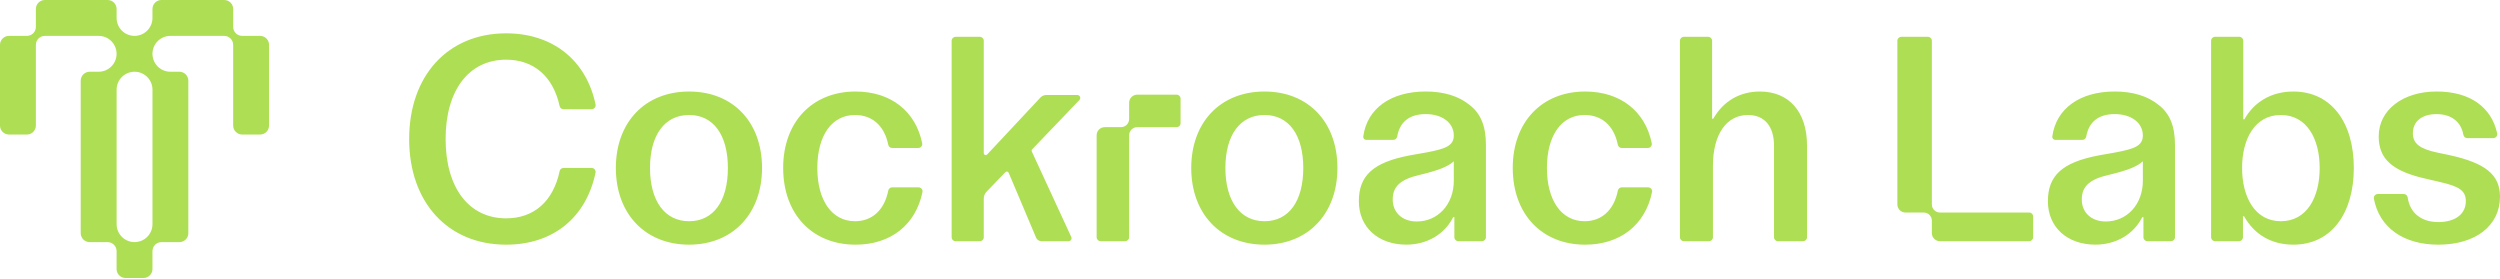
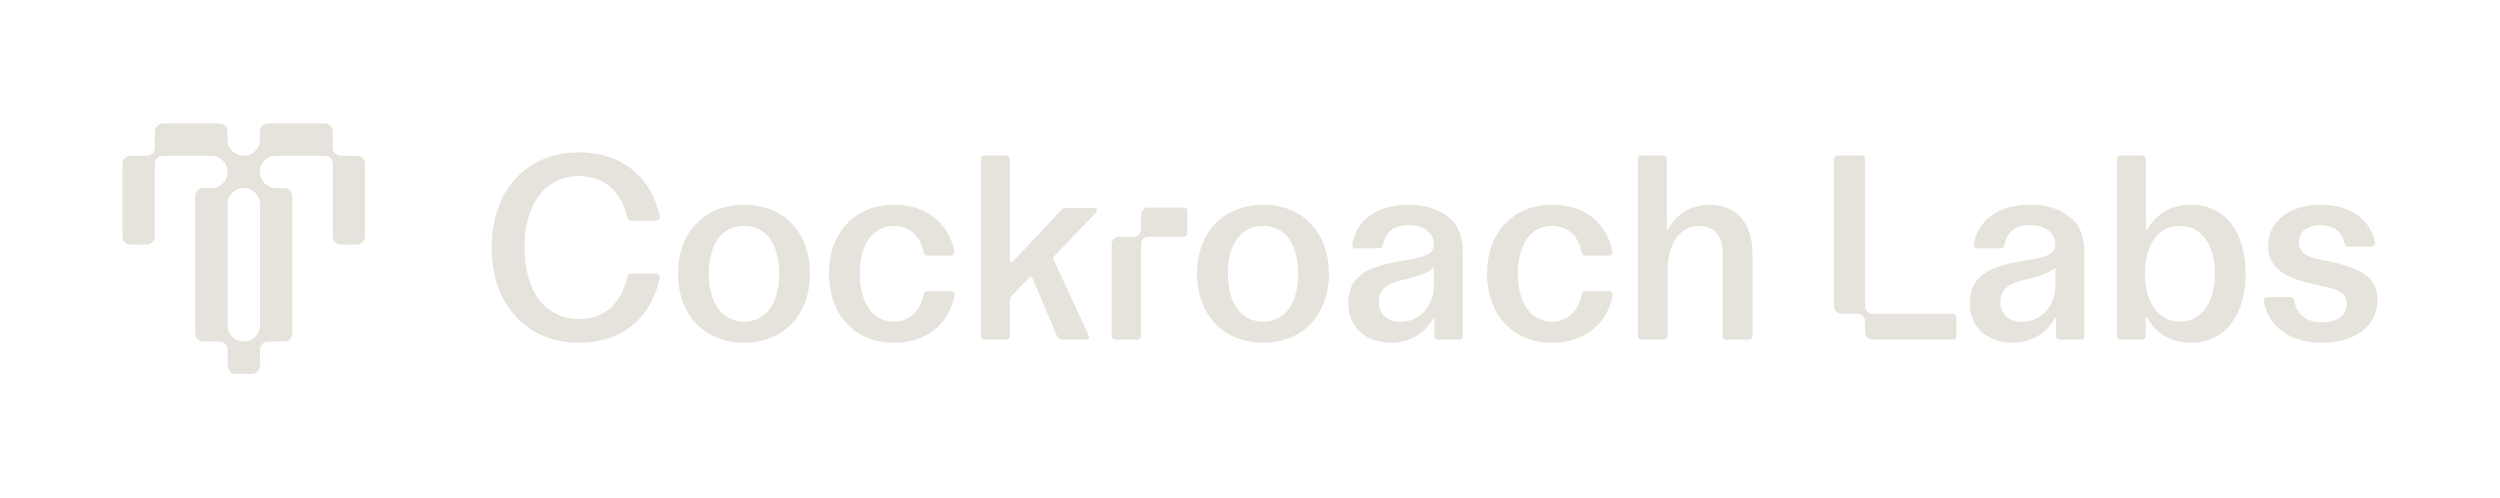
- <svg xmlns="http://www.w3.org/2000/svg" preserveAspectRatio="none" overflow="visible" style="display: block;" width="1080" height="120.098" viewBox="0 0 1080 120.098" fill="none">
-   <g id="Vector">
-     <path d="M100.737 11.622V3.876C100.737 1.736 99.001 0 96.861 0H69.74C67.6 0 65.864 1.736 65.864 3.876V7.753C65.864 12.033 62.398 15.499 58.118 15.499C53.838 15.499 50.372 12.033 50.372 7.753V3.876C50.372 1.736 48.636 0 46.496 0H19.375C17.235 0 15.499 1.736 15.499 3.876V11.622C15.499 13.762 13.762 15.499 11.622 15.499H3.876C1.736 15.499 0 17.235 0 19.375V54.241C0 56.381 1.736 58.118 3.876 58.118H11.622C13.762 58.118 15.499 56.381 15.499 54.241V19.375C15.499 17.235 17.235 15.499 19.375 15.499H42.619C46.899 15.499 50.365 18.964 50.365 23.244C50.365 27.524 46.899 30.99 42.619 30.99H38.743C36.603 30.99 34.866 32.726 34.866 34.866V100.723C34.866 102.863 36.603 104.599 38.743 104.599H46.489C48.629 104.599 50.365 106.336 50.365 108.476V116.221C50.365 118.361 52.101 120.098 54.241 120.098H61.987C64.127 120.098 65.864 118.361 65.864 116.221V108.476C65.864 106.336 67.6 104.599 69.74 104.599H77.486C79.626 104.599 81.362 102.863 81.362 100.723V34.866C81.362 32.726 79.626 30.99 77.486 30.99H73.609C69.329 30.99 65.864 27.524 65.864 23.244C65.864 18.964 69.329 15.499 73.609 15.499H96.853C98.993 15.499 100.73 17.235 100.73 19.375V54.241C100.73 56.381 102.466 58.118 104.606 58.118H112.352C114.492 58.118 116.228 56.381 116.228 54.241V19.375C116.228 17.235 114.492 15.499 112.352 15.499H104.606C102.466 15.499 100.73 13.762 100.73 11.622H100.737ZM65.871 38.736V96.846C65.871 101.126 62.405 104.592 58.125 104.592C53.845 104.592 50.379 101.126 50.379 96.846V38.736C50.379 34.456 53.845 30.99 58.125 30.99C62.405 30.99 65.871 34.456 65.871 38.736Z" fill="#AEDE54" />
-     <path d="M176.76 60.045C176.76 32.658 193.52 14.4 218.652 14.4C238.697 14.4 253.266 25.95 257.279 45.102C257.502 46.161 256.703 47.169 255.615 47.169H243.423C242.631 47.169 241.939 46.629 241.766 45.858C238.963 32.932 230.504 25.784 218.644 25.784C202.512 25.784 192.504 39.042 192.504 60.052C192.504 81.063 202.512 94.321 218.644 94.321C230.627 94.321 238.985 87.058 241.773 73.879C241.939 73.101 242.638 72.561 243.431 72.561H255.607C256.695 72.561 257.495 73.57 257.272 74.629C253.172 94.141 238.826 105.698 218.644 105.698C193.505 105.698 176.753 87.44 176.753 60.052L176.76 60.045ZM266.048 72.554C266.048 52.797 278.679 39.539 297.686 39.539C316.694 39.539 329.202 52.797 329.202 72.554C329.202 92.311 316.571 105.691 297.686 105.691C278.801 105.691 266.048 92.433 266.048 72.554ZM314.446 72.554C314.446 58.294 308.192 49.67 297.686 49.67C287.181 49.67 280.804 58.302 280.804 72.554C280.804 86.806 287.181 95.567 297.686 95.567C308.192 95.567 314.446 86.935 314.446 72.554ZM338.324 72.554C338.324 52.667 350.955 39.539 369.588 39.539C384.741 39.539 395.57 47.962 398.38 61.883C398.589 62.935 397.782 63.922 396.709 63.922H385.396C384.596 63.922 383.898 63.36 383.739 62.581C382.046 54.187 376.714 49.67 369.343 49.67C359.342 49.67 353.088 58.547 353.088 72.554C353.088 86.561 359.342 95.567 369.343 95.567C376.714 95.567 382.053 90.819 383.746 82.288C383.905 81.503 384.604 80.941 385.403 80.941H396.831C397.912 80.941 398.719 81.935 398.503 82.987C395.592 97.145 384.762 105.698 369.595 105.698C350.962 105.698 338.331 92.57 338.331 72.561L338.324 72.554ZM412.805 15.899H423.289C424.225 15.899 424.989 16.662 424.989 17.599V66.148C424.989 66.919 425.933 67.294 426.459 66.732L449.494 42.118C450.136 41.434 451.036 41.045 451.973 41.045H465.397C466.521 41.045 467.09 42.392 466.319 43.199L445.899 64.513C445.654 64.765 445.596 65.139 445.741 65.456L462.795 102.391C463.185 103.234 462.572 104.199 461.635 104.199H449.934C448.911 104.199 447.989 103.587 447.585 102.643L435.74 74.621C435.502 74.059 434.767 73.923 434.349 74.362L426.178 82.835C425.414 83.628 424.989 84.687 424.989 85.782V102.506C424.989 103.443 424.225 104.206 423.289 104.206H412.805C411.868 104.206 411.105 103.443 411.105 102.506V17.613C411.105 16.677 411.868 15.913 412.805 15.913V15.899ZM514.616 72.554C514.616 52.797 527.247 39.539 546.254 39.539C565.262 39.539 577.77 52.797 577.77 72.554C577.77 92.311 565.139 105.691 546.254 105.691C527.369 105.691 514.616 92.433 514.616 72.554ZM563.014 72.554C563.014 58.294 556.759 49.67 546.254 49.67C535.749 49.67 529.372 58.302 529.372 72.554C529.372 86.806 535.749 95.567 546.254 95.567C556.759 95.567 563.014 86.935 563.014 72.554ZM587.022 86.928C587.022 75.796 593.276 70.169 608.782 67.171L616.535 65.795C624.287 64.296 628.041 63.043 628.041 58.539C628.041 53.035 623.041 49.288 615.908 49.288C608.774 49.288 604.66 52.761 603.587 58.993C603.443 59.815 602.744 60.42 601.915 60.42H590.192C589.414 60.42 588.823 59.728 588.924 58.95C590.574 46.932 600.755 39.532 615.908 39.532C623.783 39.532 630.167 41.535 634.793 45.282C639.548 48.906 641.919 54.288 641.919 62.538V102.484C641.919 103.421 641.155 104.185 640.218 104.185H629.987C629.05 104.185 628.286 103.421 628.286 102.484V93.802H627.789C624.165 101.058 616.657 105.684 607.528 105.684C595.394 105.684 587.022 98.183 587.022 86.928ZM628.041 78.051V69.671C625.793 71.797 621.787 73.548 613.285 75.551C605.157 77.424 601.656 80.429 601.656 86.179C601.656 91.929 605.907 95.683 612.038 95.683C621.168 95.683 628.049 88.304 628.049 78.051H628.041ZM653.505 72.554C653.505 52.667 666.136 39.539 684.769 39.539C699.921 39.539 710.751 47.962 713.561 61.883C713.77 62.935 712.963 63.922 711.889 63.922H700.577C699.777 63.922 699.078 63.36 698.92 62.581C697.226 54.187 691.895 49.67 684.524 49.67C674.523 49.67 668.269 58.547 668.269 72.554C668.269 86.561 674.523 95.567 684.524 95.567C691.895 95.567 697.234 90.819 698.927 82.288C699.085 81.503 699.784 80.941 700.584 80.941H712.012C713.093 80.941 713.9 81.935 713.683 82.987C710.772 97.145 699.943 105.698 684.776 105.698C666.143 105.698 653.512 92.57 653.512 72.561L653.505 72.554ZM737.922 15.899C738.859 15.899 739.622 16.662 739.622 17.599V51.291H740.12C744.493 43.66 751.626 39.539 760.251 39.539C772.759 39.539 780.635 48.171 780.635 62.927V102.499C780.635 103.435 779.871 104.199 778.935 104.199H768.076C767.139 104.199 766.376 103.435 766.376 102.499V62.927C766.376 54.548 762.247 49.67 755.121 49.67C745.869 49.67 739.99 58.049 739.99 71.552V102.492C739.99 103.428 739.226 104.192 738.289 104.192H727.431C726.494 104.192 725.731 103.428 725.731 102.492V17.599C725.731 16.662 726.494 15.899 727.431 15.899H737.922ZM969.457 93.434H968.959V102.492C968.959 103.428 968.196 104.192 967.259 104.192H956.898C955.961 104.192 955.197 103.428 955.197 102.492V17.599C955.197 16.662 955.961 15.899 956.898 15.899H967.381C968.318 15.899 969.082 16.662 969.082 17.599V51.543H969.579C973.708 44.165 981.086 39.539 990.712 39.539C1007.34 39.539 1016.85 53.171 1016.85 72.554C1016.85 91.936 1007.34 105.691 990.712 105.691C980.956 105.691 973.708 101.065 969.449 93.434H969.457ZM1002.1 72.554C1002.1 60.045 996.592 49.67 985.337 49.67C974.082 49.67 968.578 60.052 968.578 72.554C968.578 85.055 974.082 95.567 985.337 95.567C996.592 95.567 1002.1 85.184 1002.1 72.554ZM1027.2 83.808H1038.44C1039.29 83.808 1040 84.442 1040.12 85.285C1041.05 92.015 1046.01 95.935 1053.36 95.935C1060.72 95.935 1065.24 92.433 1065.24 86.928C1065.24 82.425 1062.49 80.552 1054.24 78.671L1048.36 77.295C1033.61 74.045 1027.6 68.793 1027.6 58.914C1027.6 47.537 1037.99 39.532 1052.61 39.532C1067.24 39.532 1076.36 46.442 1078.78 57.632C1079 58.683 1078.18 59.671 1077.1 59.671H1065.86C1065.03 59.671 1064.34 59.058 1064.18 58.237C1063.18 52.602 1058.97 49.295 1052.61 49.295C1046.26 49.295 1042.36 52.422 1042.36 57.552C1042.36 62.056 1045.36 64.304 1052.99 65.932L1058.36 67.056C1073.62 70.435 1080 75.436 1080 84.939C1080 97.57 1069.37 105.698 1053.36 105.698C1038.27 105.698 1027.81 98.248 1025.52 85.819C1025.33 84.781 1026.14 83.816 1027.2 83.816V83.808ZM510.012 42.587V53.229C510.012 54.166 509.248 54.929 508.311 54.929H491.3C489.361 54.929 487.791 56.5 487.791 58.438V102.484C487.791 103.421 487.027 104.185 486.09 104.185H475.448C474.511 104.185 473.747 103.421 473.747 102.484V58.438C473.747 56.5 475.318 54.929 477.256 54.929H484.274C486.213 54.929 487.783 53.359 487.783 51.42V44.403C487.783 42.464 489.354 40.894 491.292 40.894H508.304C509.241 40.894 510.004 41.657 510.004 42.594L510.012 42.587ZM878.317 93.507V102.492C878.317 103.428 877.553 104.192 876.616 104.192H838.068C836.13 104.192 834.559 102.621 834.559 100.683V95.322C834.559 93.384 832.988 91.813 831.05 91.813H823.175C821.237 91.813 819.666 90.243 819.666 88.304V17.606C819.666 16.669 820.43 15.906 821.366 15.906H832.859C833.795 15.906 834.559 16.669 834.559 17.606V88.304C834.559 90.243 836.13 91.813 838.068 91.813H876.616C877.553 91.813 878.317 92.577 878.317 93.514V93.507ZM884.694 86.928C884.694 75.796 890.948 70.169 906.454 67.171L914.206 65.795C921.959 64.296 925.713 63.043 925.713 58.539C925.713 53.035 920.713 49.288 913.58 49.288C906.446 49.288 902.332 52.761 901.259 58.993C901.115 59.815 900.416 60.42 899.587 60.42H887.864C887.086 60.42 886.495 59.728 886.596 58.95C888.246 46.932 898.427 39.532 913.58 39.532C921.455 39.532 927.839 41.535 932.465 45.282C937.22 48.906 939.591 54.288 939.591 62.538V102.484C939.591 103.421 938.827 104.185 937.89 104.185H927.659C926.722 104.185 925.958 103.421 925.958 102.484V93.802H925.461C921.837 101.058 914.329 105.684 905.2 105.684C893.066 105.684 884.694 98.183 884.694 86.928ZM925.713 78.051V69.671C923.465 71.797 919.459 73.548 910.957 75.551C902.829 77.424 899.327 80.429 899.327 86.179C899.327 91.929 903.579 95.683 909.71 95.683C918.84 95.683 925.721 88.304 925.721 78.051H925.713Z" fill="#AEDE54" />
-   </g>
+ <svg xmlns="http://www.w3.org/2000/svg" width="367" height="73" viewBox="0 0 367 73" fill="none">
+   <path d="M72.171 36.338C72.171 27.954 77.308 22.364 85.011 22.364C91.155 22.364 95.621 25.9 96.851 31.763C96.919 32.087 96.674 32.396 96.341 32.396H92.604C92.361 32.396 92.149 32.231 92.096 31.995C91.237 28.038 88.644 25.849 85.009 25.849C80.064 25.849 76.997 29.908 76.997 36.34C76.997 42.772 80.064 46.831 85.009 46.831C88.682 46.831 91.244 44.607 92.098 40.573C92.149 40.335 92.363 40.169 92.606 40.169H96.339C96.672 40.169 96.917 40.478 96.849 40.802C95.592 46.776 91.195 50.314 85.009 50.314C77.304 50.314 72.169 44.724 72.169 36.34L72.171 36.338ZM99.539 40.167C99.539 34.119 103.41 30.06 109.236 30.06C115.062 30.06 118.896 34.119 118.896 40.167C118.896 46.215 115.025 50.311 109.236 50.311C103.448 50.311 99.539 46.253 99.539 40.167ZM114.373 40.167C114.373 35.802 112.456 33.161 109.236 33.161C106.016 33.161 104.062 35.804 104.062 40.167C104.062 44.53 106.016 47.212 109.236 47.212C112.456 47.212 114.373 44.57 114.373 40.167ZM121.692 40.167C121.692 34.079 125.564 30.06 131.275 30.06C135.919 30.06 139.239 32.639 140.1 36.9C140.164 37.222 139.917 37.525 139.588 37.525H136.12C135.875 37.525 135.661 37.352 135.612 37.114C135.093 34.544 133.459 33.161 131.2 33.161C128.134 33.161 126.217 35.879 126.217 40.167C126.217 44.455 128.134 47.212 131.2 47.212C133.459 47.212 135.095 45.759 135.614 43.147C135.663 42.907 135.877 42.735 136.122 42.735H139.625C139.956 42.735 140.204 43.039 140.137 43.361C139.245 47.695 135.926 50.314 131.277 50.314C125.566 50.314 121.694 46.295 121.694 40.169L121.692 40.167ZM144.521 22.823H147.735C148.022 22.823 148.256 23.057 148.256 23.344V38.206C148.256 38.442 148.545 38.557 148.706 38.385L155.767 30.85C155.963 30.64 156.24 30.521 156.527 30.521H160.641C160.986 30.521 161.16 30.934 160.924 31.181L154.665 37.705C154.59 37.783 154.572 37.897 154.616 37.994L159.844 49.301C159.963 49.559 159.775 49.855 159.488 49.855H155.902C155.588 49.855 155.305 49.667 155.182 49.378L151.551 40.8C151.478 40.628 151.253 40.586 151.125 40.721L148.62 43.315C148.386 43.557 148.256 43.882 148.256 44.217V49.336C148.256 49.623 148.022 49.857 147.735 49.857H144.521C144.234 49.857 144 49.623 144 49.336V23.348C144 23.061 144.234 22.828 144.521 22.828V22.823ZM175.727 40.167C175.727 34.119 179.599 30.06 185.425 30.06C191.251 30.06 195.085 34.119 195.085 40.167C195.085 46.215 191.213 50.311 185.425 50.311C179.636 50.311 175.727 46.253 175.727 40.167ZM190.562 40.167C190.562 35.802 188.645 33.161 185.425 33.161C182.205 33.161 180.25 35.804 180.25 40.167C180.25 44.53 182.205 47.212 185.425 47.212C188.645 47.212 190.562 44.57 190.562 40.167ZM197.92 44.568C197.92 41.16 199.837 39.437 204.59 38.519L206.966 38.098C209.343 37.639 210.493 37.255 210.493 35.877C210.493 34.192 208.961 33.045 206.774 33.045C204.588 33.045 203.327 34.108 202.998 36.016C202.953 36.267 202.739 36.453 202.485 36.453H198.892C198.654 36.453 198.472 36.241 198.503 36.002C199.009 32.323 202.13 30.058 206.774 30.058C209.188 30.058 211.145 30.671 212.563 31.818C214.02 32.928 214.747 34.575 214.747 37.101V49.33C214.747 49.617 214.513 49.85 214.226 49.85H211.09C210.802 49.85 210.568 49.617 210.568 49.33V46.672H210.416C209.305 48.893 207.004 50.309 204.206 50.309C200.487 50.309 197.92 48.013 197.92 44.568ZM210.493 41.85V39.285C209.804 39.935 208.576 40.471 205.97 41.085C203.479 41.658 202.406 42.578 202.406 44.338C202.406 46.098 203.709 47.248 205.588 47.248C208.386 47.248 210.495 44.989 210.495 41.85H210.493ZM218.298 40.167C218.298 34.079 222.17 30.06 227.881 30.06C232.525 30.06 235.844 32.639 236.706 36.9C236.77 37.222 236.522 37.525 236.193 37.525H232.726C232.481 37.525 232.267 37.352 232.218 37.114C231.699 34.544 230.065 33.161 227.806 33.161C224.74 33.161 222.823 35.879 222.823 40.167C222.823 44.455 224.74 47.212 227.806 47.212C230.065 47.212 231.701 45.759 232.22 43.147C232.269 42.907 232.483 42.735 232.728 42.735H236.231C236.562 42.735 236.81 43.039 236.743 43.361C235.851 47.695 232.532 50.314 227.883 50.314C222.172 50.314 218.3 46.295 218.3 40.169L218.298 40.167ZM240.959 22.823H244.173C244.46 22.823 244.694 23.057 244.694 23.344V33.658H244.846C246.187 31.322 248.373 30.06 251.017 30.06C254.851 30.06 257.265 32.703 257.265 37.22V49.334C257.265 49.621 257.031 49.855 256.743 49.855H253.415C253.128 49.855 252.894 49.621 252.894 49.334V37.22C252.894 34.655 251.629 33.161 249.444 33.161C246.609 33.161 244.807 35.727 244.807 39.86V49.332C244.807 49.619 244.572 49.853 244.285 49.853H240.957C240.67 49.853 240.436 49.619 240.436 49.332V23.344C240.436 23.057 240.67 22.823 240.957 22.823H240.959ZM315.14 46.559H314.988V49.332C314.988 49.619 314.754 49.853 314.467 49.853H311.291C311.004 49.853 310.77 49.619 310.77 49.332V23.344C310.77 23.057 311.004 22.823 311.291 22.823H314.504C314.791 22.823 315.025 23.057 315.025 23.344V33.735H315.178C316.443 31.476 318.705 30.06 321.655 30.06C326.753 30.06 329.665 34.233 329.665 40.167C329.665 46.101 326.753 50.311 321.655 50.311C318.665 50.311 316.443 48.895 315.138 46.559H315.14ZM325.145 40.167C325.145 36.338 323.457 33.161 320.008 33.161C316.558 33.161 314.871 36.34 314.871 40.167C314.871 43.994 316.558 47.212 320.008 47.212C323.457 47.212 325.145 44.034 325.145 40.167ZM332.839 43.612H336.284C336.545 43.612 336.764 43.807 336.799 44.065C337.084 46.125 338.603 47.325 340.858 47.325C343.113 47.325 344.5 46.253 344.5 44.568C344.5 43.189 343.656 42.615 341.128 42.04L339.325 41.618C334.802 40.624 332.963 39.016 332.963 35.992C332.963 32.509 336.145 30.058 340.628 30.058C345.112 30.058 347.908 32.173 348.647 35.599C348.716 35.921 348.464 36.223 348.135 36.223H344.69C344.434 36.223 344.222 36.036 344.175 35.784C343.868 34.059 342.576 33.047 340.628 33.047C338.681 33.047 337.486 34.004 337.486 35.575C337.486 36.953 338.407 37.641 340.743 38.14L342.391 38.484C347.066 39.519 349.023 41.049 349.023 43.959C349.023 47.825 345.765 50.314 340.858 50.314C336.234 50.314 333.027 48.033 332.325 44.228C332.265 43.91 332.514 43.615 332.839 43.615V43.612ZM174.316 30.993V34.251C174.316 34.538 174.082 34.772 173.795 34.772H168.581C167.986 34.772 167.505 35.253 167.505 35.846V49.33C167.505 49.617 167.271 49.85 166.984 49.85H163.722C163.435 49.85 163.201 49.617 163.201 49.33V35.846C163.201 35.253 163.682 34.772 164.276 34.772H166.427C167.021 34.772 167.503 34.291 167.503 33.697V31.549C167.503 30.956 167.984 30.475 168.578 30.475H173.793C174.08 30.475 174.314 30.709 174.314 30.995L174.316 30.993ZM287.205 46.581V49.332C287.205 49.619 286.971 49.853 286.684 49.853H274.868C274.274 49.853 273.793 49.372 273.793 48.778V47.137C273.793 46.544 273.311 46.063 272.717 46.063H270.304C269.709 46.063 269.228 45.582 269.228 44.989V23.346C269.228 23.059 269.462 22.825 269.749 22.825H273.272C273.559 22.825 273.793 23.059 273.793 23.346V44.989C273.793 45.582 274.274 46.063 274.868 46.063H286.684C286.971 46.063 287.205 46.297 287.205 46.584V46.581ZM289.16 44.568C289.16 41.16 291.077 39.437 295.829 38.519L298.206 38.098C300.582 37.639 301.733 37.255 301.733 35.877C301.733 34.192 300.2 33.045 298.013 33.045C295.827 33.045 294.566 34.108 294.237 36.016C294.193 36.267 293.979 36.453 293.725 36.453H290.131C289.893 36.453 289.712 36.241 289.743 36.002C290.248 32.323 293.369 30.058 298.013 30.058C300.427 30.058 302.384 30.671 303.802 31.818C305.259 32.928 305.986 34.575 305.986 37.101V49.33C305.986 49.617 305.752 49.85 305.465 49.85H302.329C302.042 49.85 301.808 49.617 301.808 49.33V46.672H301.655C300.544 48.893 298.243 50.309 295.445 50.309C291.726 50.309 289.16 48.013 289.16 44.568ZM301.733 41.85V39.285C301.043 39.935 299.816 40.471 297.21 41.085C294.718 41.658 293.645 42.578 293.645 44.338C293.645 46.098 294.948 47.248 296.827 47.248C299.626 47.248 301.735 44.989 301.735 41.85H301.733Z" fill="#E5E3DC" />
+   <path d="M48.85 21.676V19.305C48.85 18.65 48.317 18.118 47.661 18.118H39.349C38.693 18.118 38.16 18.65 38.16 19.305V20.492C38.16 21.802 37.098 22.863 35.786 22.863C34.474 22.863 33.412 21.802 33.412 20.492V19.305C33.412 18.65 32.88 18.118 32.224 18.118H23.911C23.255 18.118 22.723 18.65 22.723 19.305V21.676C22.723 22.331 22.191 22.863 21.535 22.863H19.161C18.505 22.863 17.973 23.394 17.973 24.049V34.723C17.973 35.378 18.505 35.91 19.161 35.91H21.535C22.191 35.91 22.723 35.378 22.723 34.723V24.049C22.723 23.394 23.255 22.863 23.911 22.863H31.036C32.348 22.863 33.41 23.924 33.41 25.234C33.41 26.544 32.348 27.605 31.036 27.605H29.848C29.192 27.605 28.66 28.137 28.66 28.792V48.953C28.66 49.608 29.192 50.139 29.848 50.139H32.222C32.878 50.139 33.41 50.671 33.41 51.326V53.697C33.41 54.352 33.942 54.884 34.598 54.884H36.972C37.628 54.884 38.16 54.352 38.16 53.697V51.326C38.16 50.671 38.693 50.139 39.349 50.139H41.723C42.379 50.139 42.911 49.608 42.911 48.953V28.792C42.911 28.137 42.379 27.605 41.723 27.605H40.535C39.223 27.605 38.16 26.544 38.16 25.234C38.16 23.924 39.223 22.863 40.535 22.863H47.659C48.315 22.863 48.847 23.394 48.847 24.049V34.723C48.847 35.378 49.38 35.91 50.035 35.91H52.41C53.066 35.91 53.598 35.378 53.598 34.723V24.049C53.598 23.394 53.066 22.863 52.41 22.863H50.035C49.38 22.863 48.847 22.331 48.847 21.676H48.85ZM38.163 29.976V47.766C38.163 49.076 37.1 50.137 35.789 50.137C34.477 50.137 33.414 49.076 33.414 47.766V29.976C33.414 28.666 34.477 27.605 35.789 27.605C37.1 27.605 38.163 28.666 38.163 29.976Z" fill="#E5E3DC" />
</svg>
